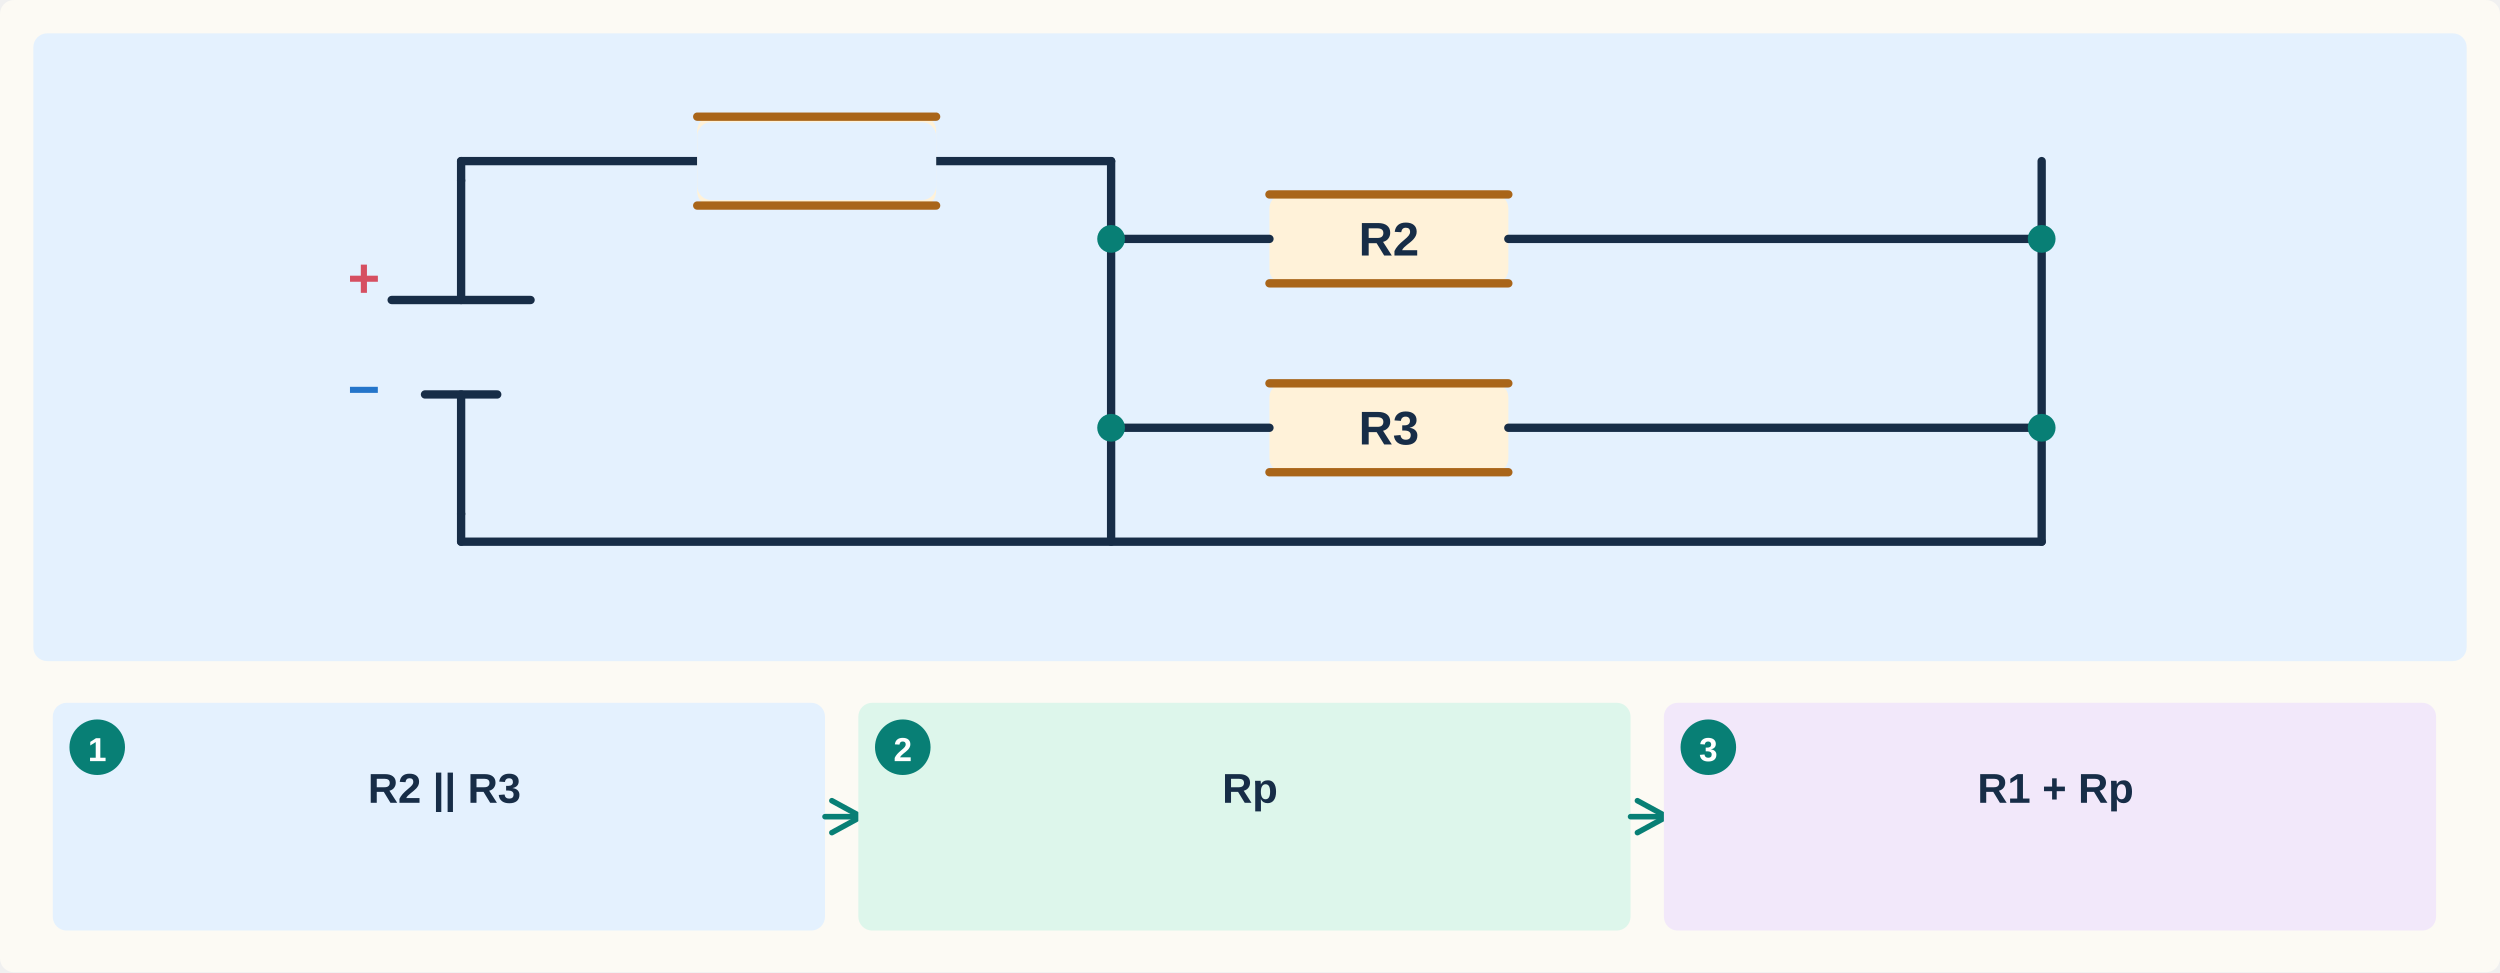
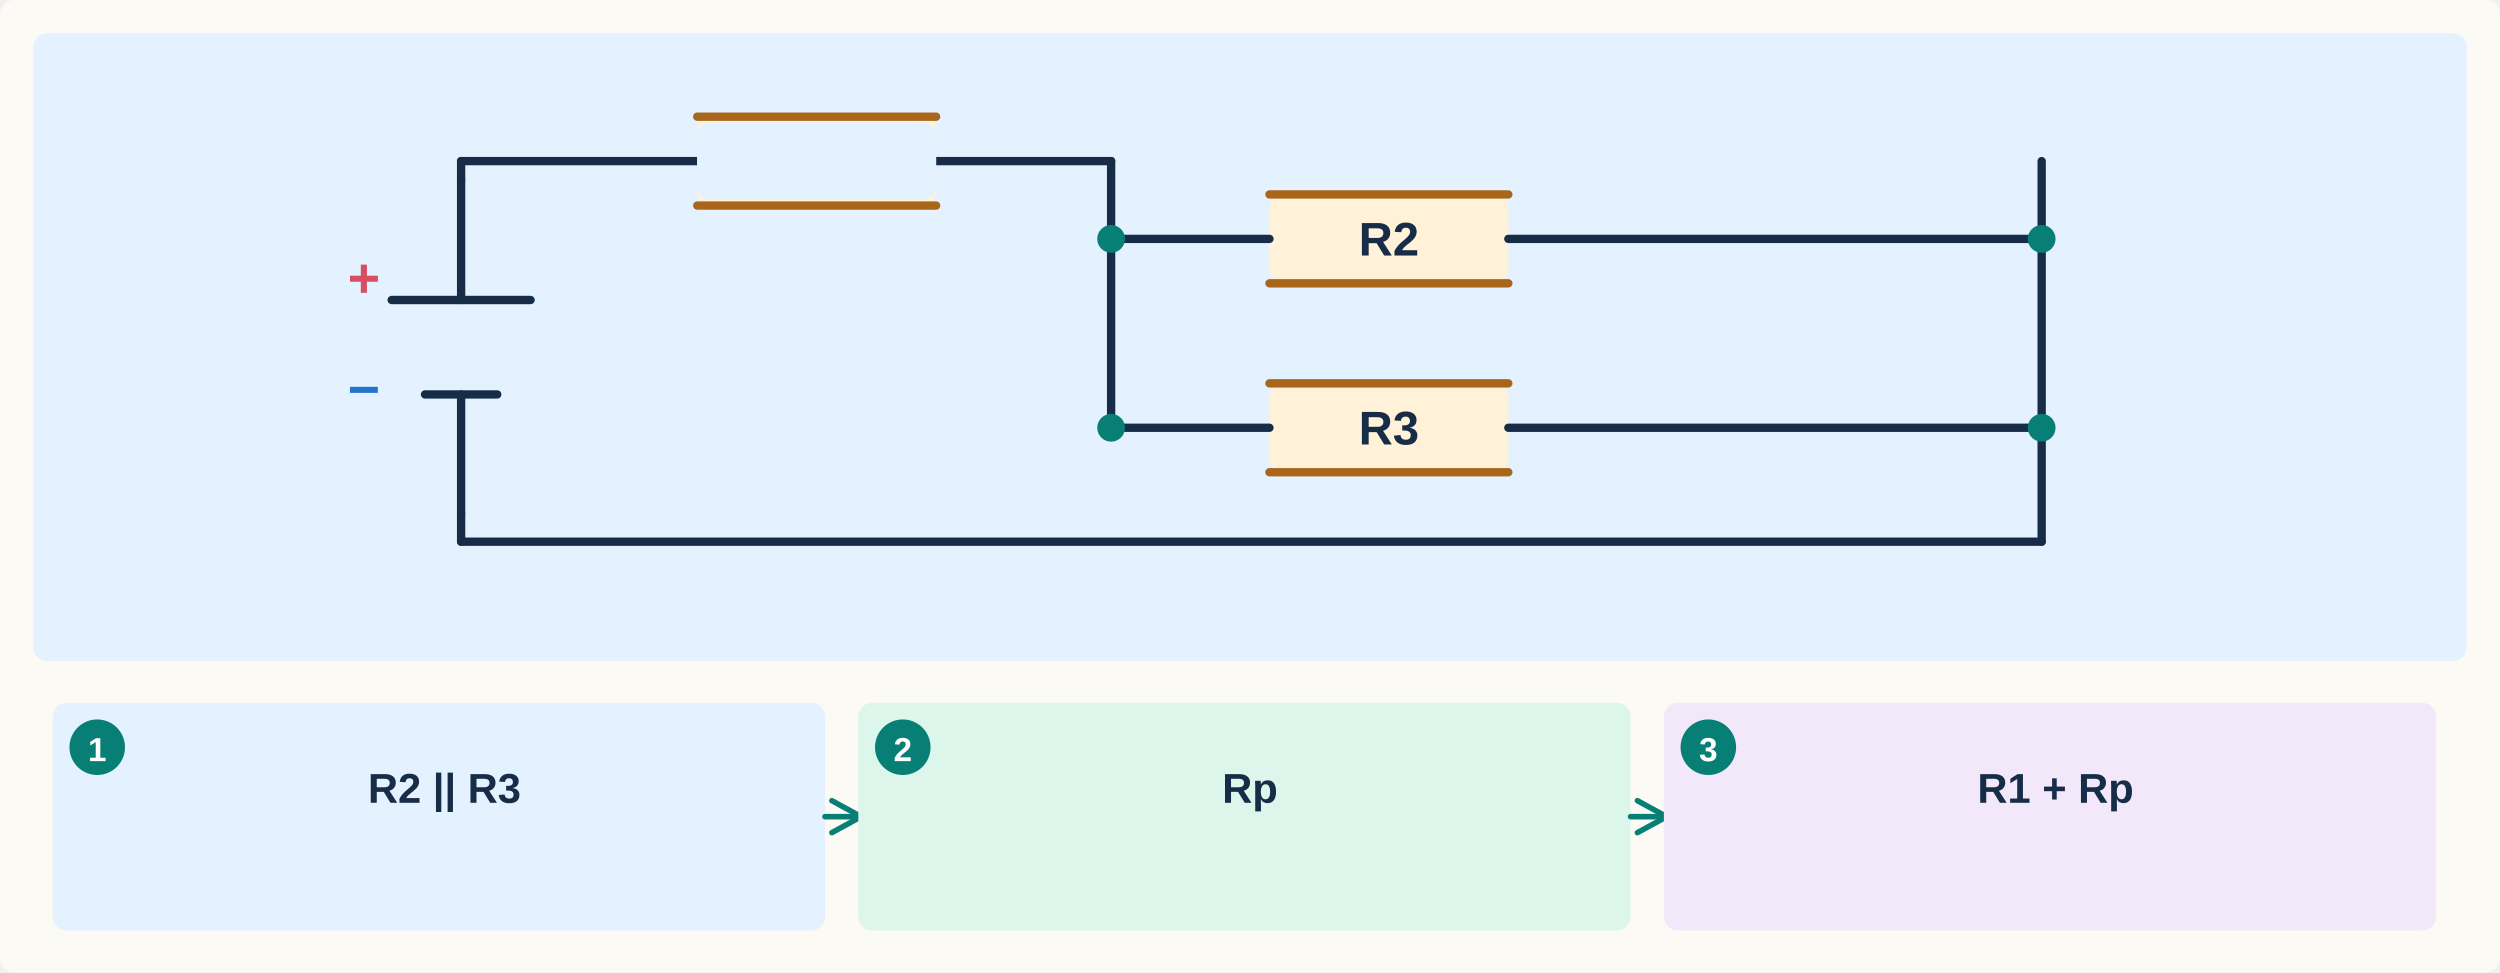
<svg xmlns="http://www.w3.org/2000/svg" viewBox="0 0 900 350" role="img">
  <rect x="0" y="0" width="900" height="350" rx="5" fill="#FCFAF4" />
  <rect x="12" y="12" width="876" height="226" rx="5" fill="#E4F1FE" />
  <line x1="166" y1="65" x2="166" y2="108" stroke="#172D47" stroke-width="3" stroke-linecap="round" />
  <line x1="166" y1="142" x2="166" y2="185" stroke="#172D47" stroke-width="3" stroke-linecap="round" />
  <line x1="141" y1="108" x2="191" y2="108" stroke="#172D47" stroke-width="3" stroke-linecap="round" />
  <line x1="153" y1="142" x2="179" y2="142" stroke="#172D47" stroke-width="3" stroke-linecap="round" />
  <text x="131" y="107" text-anchor="middle" font-family="Arial,sans-serif" font-size="20" font-weight="700" fill="#D64F61">+</text>
  <text x="131" y="147" text-anchor="middle" font-family="Arial,sans-serif" font-size="20" font-weight="700" fill="#2475CA">−</text>
  <line x1="166" y1="58" x2="166" y2="65" stroke="#172D47" stroke-width="3" stroke-linecap="round" />
  <line x1="166" y1="185" x2="166" y2="195" stroke="#172D47" stroke-width="3" stroke-linecap="round" />
  <line x1="166" y1="195" x2="735" y2="195" stroke="#172D47" stroke-width="3" stroke-linecap="round" />
  <line x1="166" y1="58" x2="400" y2="58" stroke="#172D47" stroke-width="3" stroke-linecap="round" />
-   <line x1="400" y1="58" x2="400" y2="195" stroke="#172D47" stroke-width="3" stroke-linecap="round" />
+   <line x1="400" y1="58" x2="400" y2="154" stroke="#172D47" stroke-width="3" stroke-linecap="round" />
  <line x1="735" y1="58" x2="735" y2="195" stroke="#172D47" stroke-width="3" stroke-linecap="round" />
  <rect x="251" y="42" width="86" height="32" rx="5" fill="#FFF2D9" />
  <line x1="251" y1="42" x2="337" y2="42" stroke="#A96519" stroke-width="3" stroke-linecap="round" />
  <line x1="251" y1="74" x2="337" y2="74" stroke="#A96519" stroke-width="3" stroke-linecap="round" />
  <text x="294" y="64" text-anchor="middle" font-family="Arial,sans-serif" font-size="17" font-weight="700" fill="#172D47">R1</text>
  <rect x="251" y="44" width="86" height="28" rx="5" fill="#E4F1FE" />
  <rect x="457" y="70" width="86" height="32" rx="5" fill="#FFF2D9" />
  <line x1="457" y1="70" x2="543" y2="70" stroke="#A96519" stroke-width="3" stroke-linecap="round" />
  <line x1="457" y1="102" x2="543" y2="102" stroke="#A96519" stroke-width="3" stroke-linecap="round" />
  <text x="500" y="92" text-anchor="middle" font-family="Arial,sans-serif" font-size="17" font-weight="700" fill="#172D47">R2</text>
  <line x1="400" y1="86" x2="457" y2="86" stroke="#172D47" stroke-width="3" stroke-linecap="round" />
  <line x1="543" y1="86" x2="735" y2="86" stroke="#172D47" stroke-width="3" stroke-linecap="round" />
  <circle cx="400" cy="86" r="5" fill="#087F75" />
  <circle cx="735" cy="86" r="5" fill="#087F75" />
  <rect x="457" y="138" width="86" height="32" rx="5" fill="#FFF2D9" />
  <line x1="457" y1="138" x2="543" y2="138" stroke="#A96519" stroke-width="3" stroke-linecap="round" />
  <line x1="457" y1="170" x2="543" y2="170" stroke="#A96519" stroke-width="3" stroke-linecap="round" />
  <text x="500" y="160" text-anchor="middle" font-family="Arial,sans-serif" font-size="17" font-weight="700" fill="#172D47">R3</text>
  <line x1="400" y1="154" x2="457" y2="154" stroke="#172D47" stroke-width="3" stroke-linecap="round" />
  <line x1="543" y1="154" x2="735" y2="154" stroke="#172D47" stroke-width="3" stroke-linecap="round" />
  <circle cx="400" cy="154" r="5" fill="#087F75" />
  <circle cx="735" cy="154" r="5" fill="#087F75" />
  <rect x="19" y="253" width="278" height="82" rx="5" fill="#E4F1FE" />
  <circle cx="35" cy="269" r="10" fill="#087F75" />
  <text x="35" y="274" text-anchor="middle" font-family="Arial,sans-serif" font-size="12" font-weight="700" fill="#FFFFFF">1</text>
  <text x="160" y="289" text-anchor="middle" font-family="Arial,sans-serif" font-size="15" font-weight="700" fill="#172D47">R2 || R3</text>
  <line x1="297" y1="294" x2="310" y2="294" stroke="#087F75" stroke-width="2" stroke-linecap="round" />
  <line x1="310" y1="294" x2="299.469" y2="299.753" stroke="#087F75" stroke-width="2" stroke-linecap="round" />
  <line x1="310" y1="294" x2="299.469" y2="288.247" stroke="#087F75" stroke-width="2" stroke-linecap="round" />
  <rect x="309" y="253" width="278" height="82" rx="5" fill="#DDF6EB" />
  <circle cx="325" cy="269" r="10" fill="#087F75" />
  <text x="325" y="274" text-anchor="middle" font-family="Arial,sans-serif" font-size="12" font-weight="700" fill="#FFFFFF">2</text>
  <text x="450" y="289" text-anchor="middle" font-family="Arial,sans-serif" font-size="15" font-weight="700" fill="#172D47">Rp</text>
  <line x1="587" y1="294" x2="600" y2="294" stroke="#087F75" stroke-width="2" stroke-linecap="round" />
  <line x1="600" y1="294" x2="589.469" y2="299.753" stroke="#087F75" stroke-width="2" stroke-linecap="round" />
  <line x1="600" y1="294" x2="589.469" y2="288.247" stroke="#087F75" stroke-width="2" stroke-linecap="round" />
  <rect x="599" y="253" width="278" height="82" rx="5" fill="#F2E8FA" />
  <circle cx="615" cy="269" r="10" fill="#087F75" />
  <text x="615" y="274" text-anchor="middle" font-family="Arial,sans-serif" font-size="12" font-weight="700" fill="#FFFFFF">3</text>
  <text x="740" y="289" text-anchor="middle" font-family="Arial,sans-serif" font-size="15" font-weight="700" fill="#172D47">R1 + Rp</text>
</svg>
